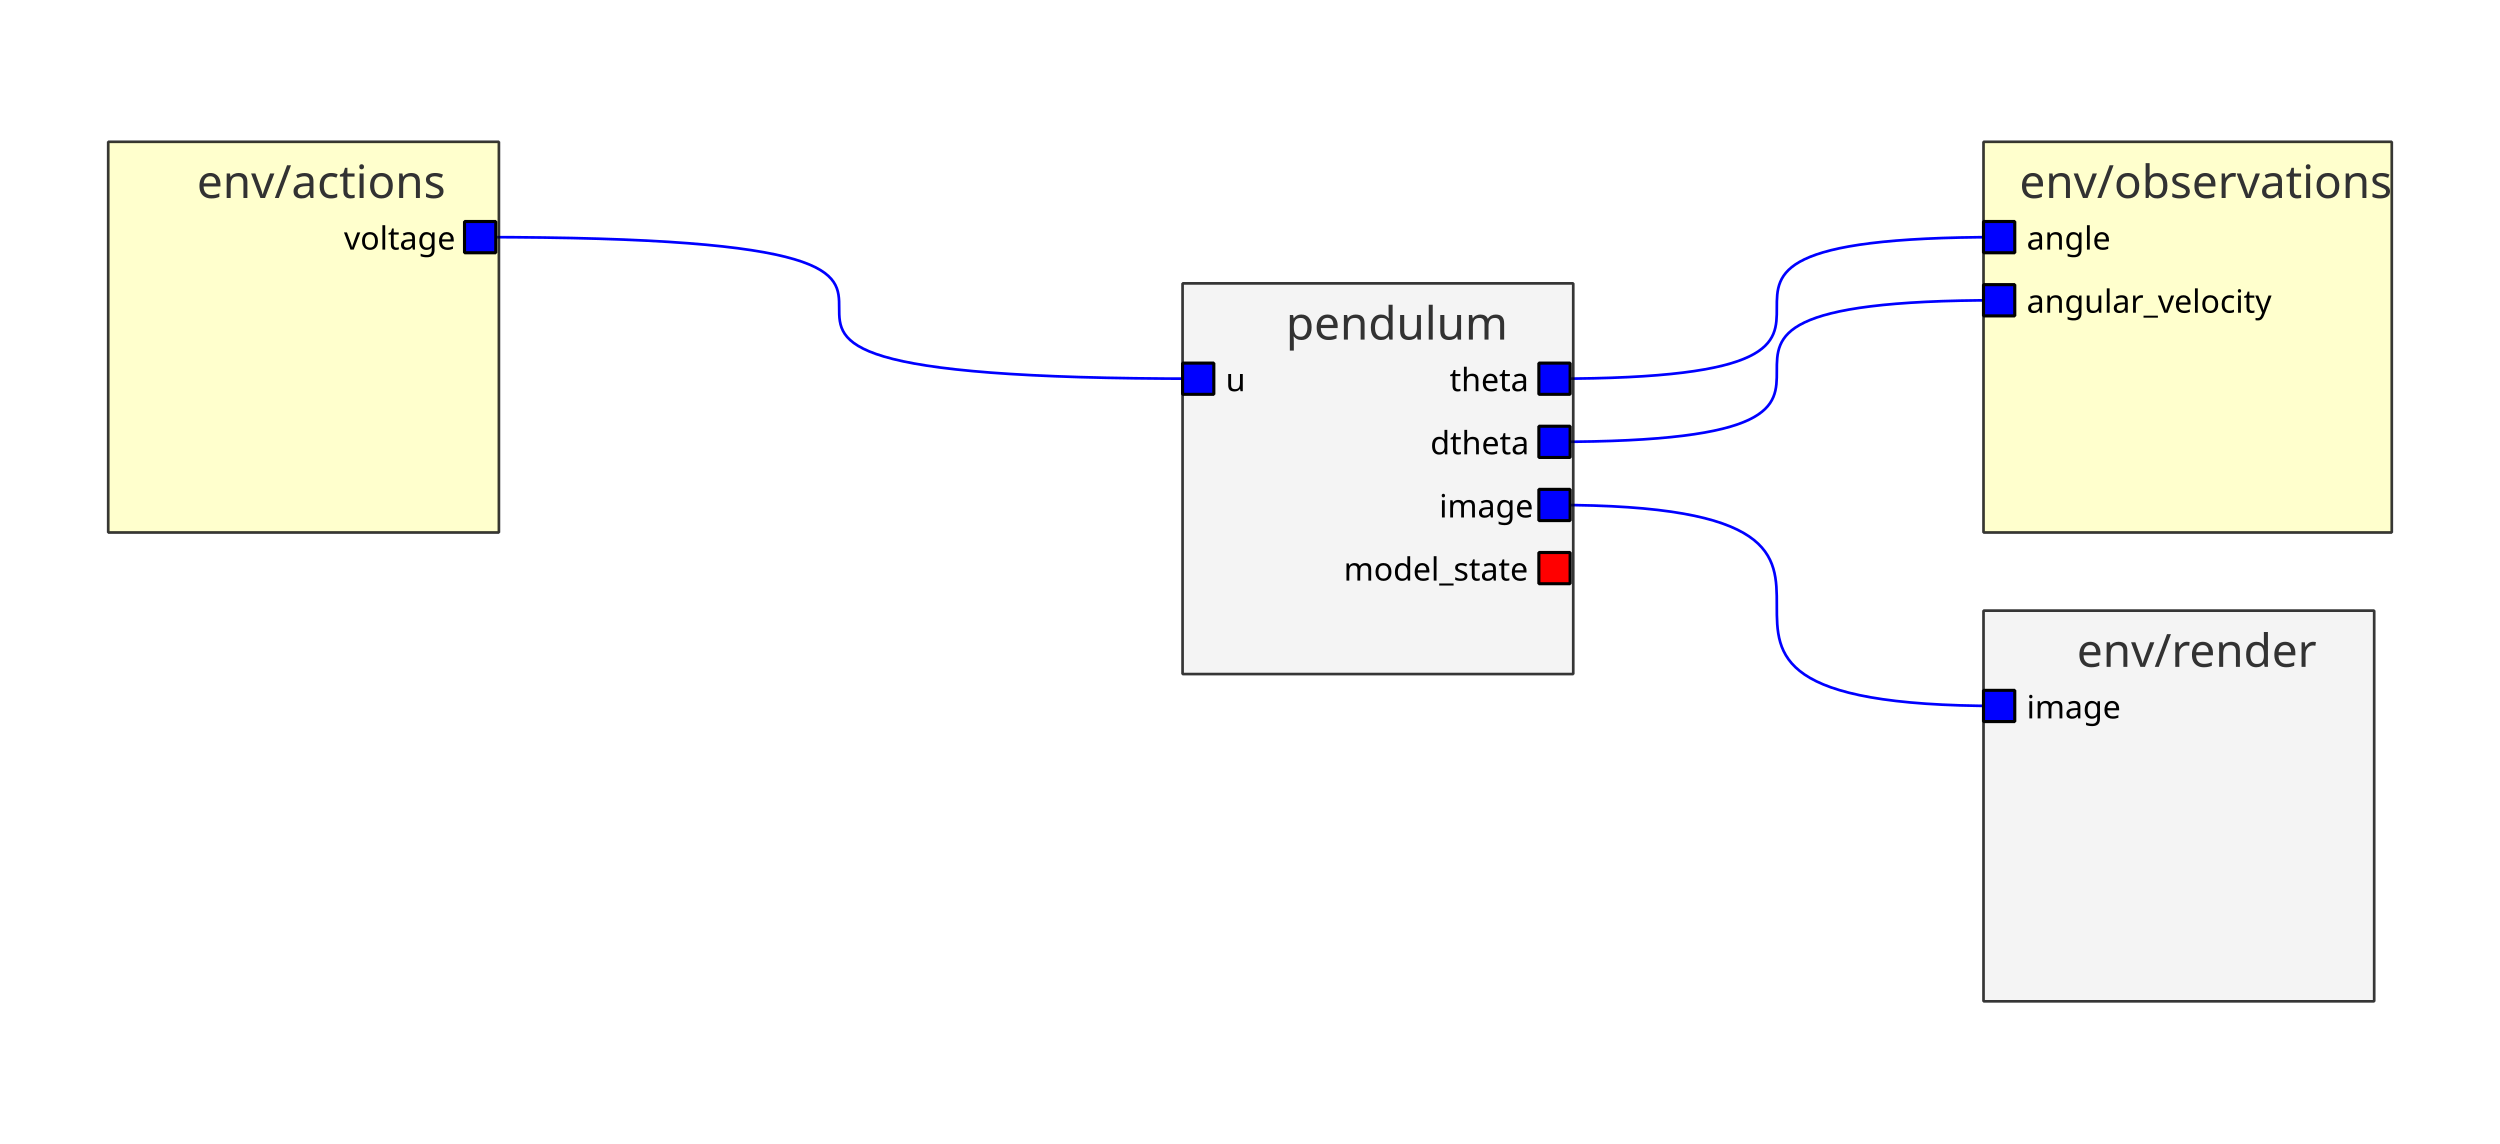
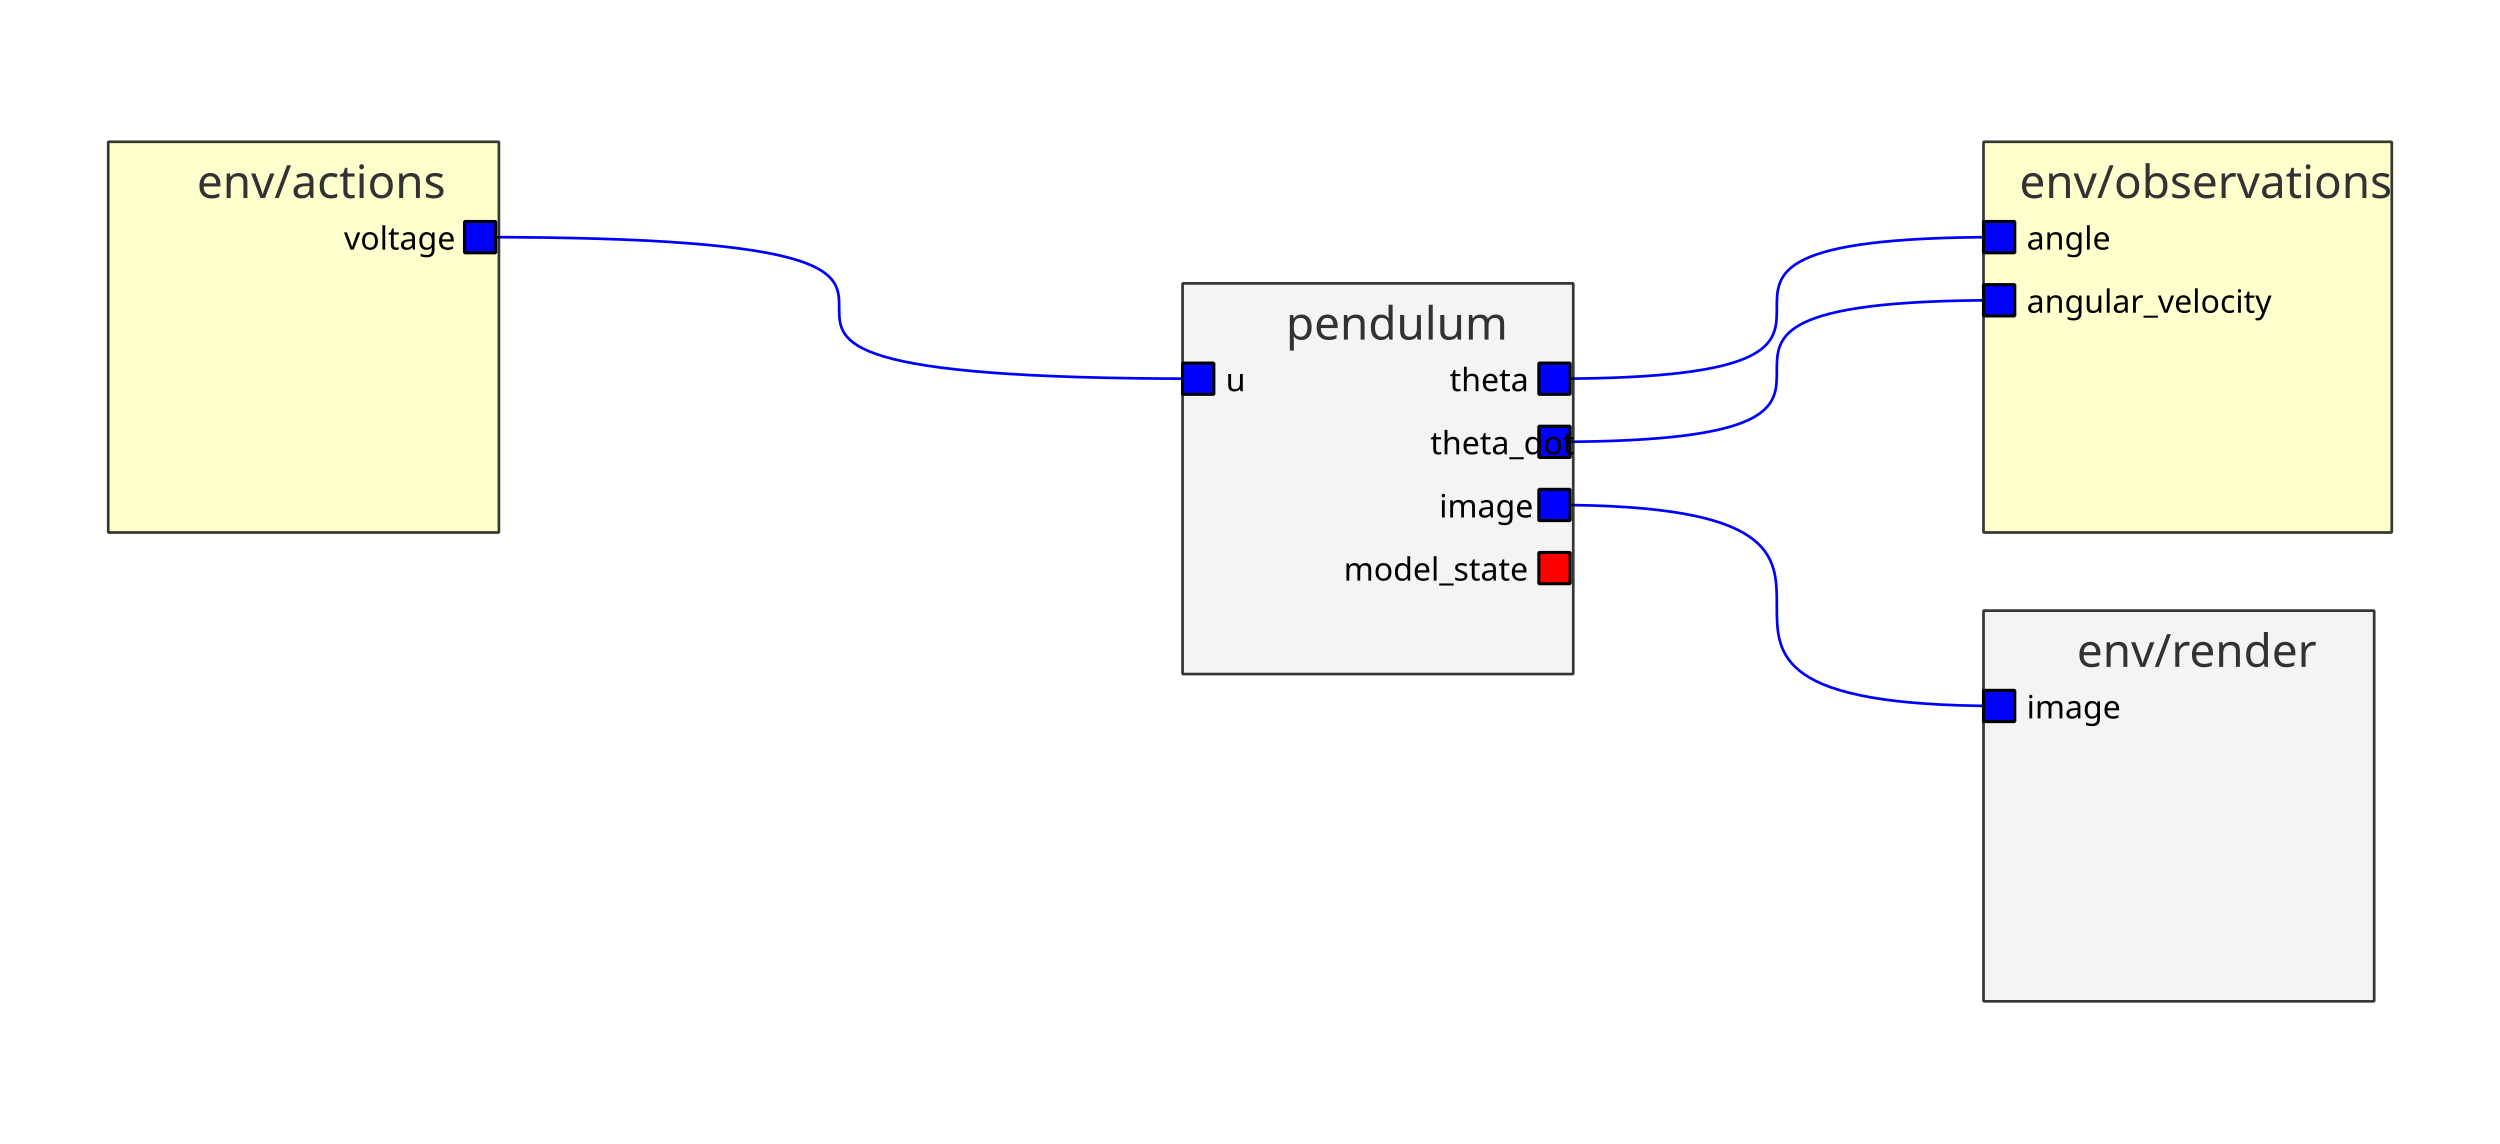
<svg xmlns="http://www.w3.org/2000/svg" version="1.2" baseProfile="tiny" viewBox="0 0 1848 845">
  <style>
    image {
        image-rendering: crisp-edges;
        image-rendering: -moz-crisp-edges;
        image-rendering: pixelated;
    }
</style>
  <rect width="100%" height="100%" style="fill:rgba(255, 255, 255, 1)" />
  <defs>
</defs>
  <g fill="none" stroke="black" stroke-width="1" fill-rule="evenodd" stroke-linecap="square" stroke-linejoin="bevel" id="RxViewBox_1">
    <g fill="none" stroke="none" font-family="Ubuntu" font-size="14.667" font-weight="400" font-style="normal">
      <path vector-effect="non-scaling-stroke" fill-rule="evenodd" d="M0.0,0.0 L1848.0,0.0 L1848.0,845.0 L0.0,845.0 L0.0,0.0 " />
    </g>
    <clipPath id="RxViewBox_1_clip">
      <path vector-effect="none" fill-rule="evenodd" d="M0.0,0.0 L1848.0,0.0 L1848.0,845.0 L0.0,845.0 L0.0,0.0 " stroke-width="1.0" />
    </clipPath>
    <g clip-path="url(#RxViewBox_1_clip)">
      <g fill="none" stroke="black" stroke-width="1" fill-rule="evenodd" stroke-linecap="square" stroke-linejoin="bevel" id="ChildGroup_1">
        <g fill="none" stroke="black" stroke-width="1" fill-rule="evenodd" stroke-linecap="square" stroke-linejoin="bevel" id="ConnectionItem_1">
          <g fill="none" stroke="#0000ff" stroke-opacity="1" stroke-width="2" stroke-linecap="square" stroke-linejoin="bevel" font-family="Ubuntu" font-size="14.667" font-weight="400" font-style="normal">
            <path vector-effect="non-scaling-stroke" fill-rule="evenodd" d="M354.929,175.291 C885.702,175.291 354.929,279.937 885.702,279.937 " />
          </g>
        </g>
        <g fill="none" stroke="black" stroke-width="1" fill-rule="evenodd" stroke-linecap="square" stroke-linejoin="bevel" id="ConnectionItem_2">
          <g fill="none" stroke="#0000ff" stroke-opacity="1" stroke-width="2" stroke-linecap="square" stroke-linejoin="bevel" font-family="Ubuntu" font-size="14.667" font-weight="400" font-style="normal">
            <path vector-effect="non-scaling-stroke" fill-rule="evenodd" d="M1149.083,279.937 C1477.764,279.937 1149.083,175.291 1477.764,175.291 " />
          </g>
        </g>
        <g fill="none" stroke="black" stroke-width="1" fill-rule="evenodd" stroke-linecap="square" stroke-linejoin="bevel" id="ConnectionItem_3">
          <g fill="none" stroke="#0000ff" stroke-opacity="1" stroke-width="2" stroke-linecap="square" stroke-linejoin="bevel" font-family="Ubuntu" font-size="14.667" font-weight="400" font-style="normal">
            <path vector-effect="non-scaling-stroke" fill-rule="evenodd" d="M1149.083,326.607 C1477.764,326.607 1149.083,221.96 1477.764,221.96 " />
          </g>
        </g>
        <g fill="none" stroke="black" stroke-width="1" fill-rule="evenodd" stroke-linecap="square" stroke-linejoin="bevel" id="ConnectionItem_4">
          <g fill="none" stroke="#0000ff" stroke-opacity="1" stroke-width="2" stroke-linecap="square" stroke-linejoin="bevel" font-family="Ubuntu" font-size="14.667" font-weight="400" font-style="normal">
            <path vector-effect="non-scaling-stroke" fill-rule="evenodd" d="M1149.083,373.275 C1477.764,373.275 1149.083,521.845 1477.764,521.845 " />
          </g>
        </g>
        <g fill="none" stroke="black" stroke-width="1" fill-rule="evenodd" stroke-linecap="square" stroke-linejoin="bevel" id="NodeGraphicsItem_1">
          <g fill="#ffff00" fill-opacity="0.196" stroke="#000000" stroke-opacity="0.784" stroke-width="2" stroke-linecap="square" stroke-linejoin="bevel" transform="matrix(2.31036,0,0,2.31036,79.9962,104.825)" font-family="Ubuntu" font-size="14.667" font-weight="400" font-style="normal">
            <rect vector-effect="non-scaling-stroke" x="0" y="0" width="125" height="125" />
          </g>
          <g fill="none" stroke="black" stroke-width="1" fill-rule="evenodd" stroke-linecap="square" stroke-linejoin="bevel" id="TextItem_1">
            <g fill="none" stroke="#323232" stroke-opacity="1" stroke-width="1" stroke-linecap="square" stroke-linejoin="bevel" transform="matrix(2.31036,0,0,2.31036,136.311,104.825)" font-family="Ubuntu" font-size="14.667" font-weight="400" font-style="normal">
              <text fill="#323232" fill-opacity="1" stroke="none" xml:space="preserve" x="4" y="17.984" font-family="Ubuntu" font-size="14.667" font-weight="400" font-style="normal">env/actions</text>
            </g>
          </g>
          <g fill="none" stroke="black" stroke-width="1" fill-rule="evenodd" stroke-linecap="square" stroke-linejoin="bevel" id="TerminalGraphicsItem_1">
            <g fill="none" stroke="black" stroke-width="1" fill-rule="evenodd" stroke-linecap="square" stroke-linejoin="bevel" id="QGraphicsRectItem_1">
              <g fill="#0000ff" fill-opacity="1" stroke="#000000" stroke-opacity="1" stroke-width="1" stroke-linecap="square" stroke-linejoin="bevel" transform="matrix(2.31036,0,0,2.31036,343.377,163.74)" font-family="Ubuntu" font-size="14.667" font-weight="400" font-style="normal">
                <rect x="0" y="0" width="10" height="10" />
              </g>
            </g>
            <g fill="none" stroke="black" stroke-width="1" fill-rule="evenodd" stroke-linecap="square" stroke-linejoin="bevel" id="TextItem_2">
              <g fill="none" stroke="#000000" stroke-opacity="1" stroke-width="1" stroke-linecap="square" stroke-linejoin="bevel" transform="matrix(1.61725,0,0,1.61725,247.783,155.422)" font-family="Ubuntu" font-size="14.667" font-weight="400" font-style="normal">
                <text fill="#000000" fill-opacity="1" stroke="none" xml:space="preserve" x="4" y="17.984" font-family="Ubuntu" font-size="14.667" font-weight="400" font-style="normal">voltage</text>
              </g>
            </g>
          </g>
        </g>
        <g fill="none" stroke="black" stroke-width="1" fill-rule="evenodd" stroke-linecap="square" stroke-linejoin="bevel" id="NodeGraphicsItem_2">
          <g fill="#c8c8c8" fill-opacity="0.196" stroke="#000000" stroke-opacity="0.784" stroke-width="2" stroke-linecap="square" stroke-linejoin="bevel" transform="matrix(2.31036,0,0,2.31036,874.151,209.472)" font-family="Ubuntu" font-size="14.667" font-weight="400" font-style="normal">
            <rect vector-effect="non-scaling-stroke" x="0" y="0" width="125" height="125" />
          </g>
          <g fill="none" stroke="black" stroke-width="1" fill-rule="evenodd" stroke-linecap="square" stroke-linejoin="bevel" id="TextItem_3">
            <g fill="none" stroke="#323232" stroke-opacity="1" stroke-width="1" stroke-linecap="square" stroke-linejoin="bevel" transform="matrix(2.31036,0,0,2.31036,941.314,209.472)" font-family="Ubuntu" font-size="14.667" font-weight="400" font-style="normal">
              <text fill="#323232" fill-opacity="1" stroke="none" xml:space="preserve" x="4" y="17.984" font-family="Ubuntu" font-size="14.667" font-weight="400" font-style="normal">pendulum</text>
            </g>
          </g>
          <g fill="none" stroke="black" stroke-width="1" fill-rule="evenodd" stroke-linecap="square" stroke-linejoin="bevel" id="TerminalGraphicsItem_2">
            <g fill="none" stroke="black" stroke-width="1" fill-rule="evenodd" stroke-linecap="square" stroke-linejoin="bevel" id="QGraphicsRectItem_2">
              <g fill="#0000ff" fill-opacity="1" stroke="#000000" stroke-opacity="1" stroke-width="1" stroke-linecap="square" stroke-linejoin="bevel" transform="matrix(2.31036,0,0,2.31036,1137.53,268.386)" font-family="Ubuntu" font-size="14.667" font-weight="400" font-style="normal">
                <rect x="0" y="0" width="10" height="10" />
              </g>
            </g>
            <g fill="none" stroke="black" stroke-width="1" fill-rule="evenodd" stroke-linecap="square" stroke-linejoin="bevel" id="TextItem_4">
              <g fill="none" stroke="#000000" stroke-opacity="1" stroke-width="1" stroke-linecap="square" stroke-linejoin="bevel" transform="matrix(1.61725,0,0,1.61725,1065.08,260.069)" font-family="Ubuntu" font-size="14.667" font-weight="400" font-style="normal">
                <text fill="#000000" fill-opacity="1" stroke="none" xml:space="preserve" x="4" y="17.984" font-family="Ubuntu" font-size="14.667" font-weight="400" font-style="normal">theta</text>
              </g>
            </g>
          </g>
          <g fill="none" stroke="black" stroke-width="1" fill-rule="evenodd" stroke-linecap="square" stroke-linejoin="bevel" id="TerminalGraphicsItem_3">
            <g fill="none" stroke="black" stroke-width="1" fill-rule="evenodd" stroke-linecap="square" stroke-linejoin="bevel" id="QGraphicsRectItem_3">
              <g fill="#0000ff" fill-opacity="1" stroke="#000000" stroke-opacity="1" stroke-width="1" stroke-linecap="square" stroke-linejoin="bevel" transform="matrix(2.31036,0,0,2.31036,1137.53,315.055)" font-family="Ubuntu" font-size="14.667" font-weight="400" font-style="normal">
                <rect x="0" y="0" width="10" height="10" />
              </g>
            </g>
            <g fill="none" stroke="black" stroke-width="1" fill-rule="evenodd" stroke-linecap="square" stroke-linejoin="bevel" id="TextItem_5">
              <g fill="none" stroke="#000000" stroke-opacity="1" stroke-width="1" stroke-linecap="square" stroke-linejoin="bevel" transform="matrix(1.61725,0,0,1.61725,1050.81,306.738)" font-family="Ubuntu" font-size="14.667" font-weight="400" font-style="normal">
-                 <text fill="#000000" fill-opacity="1" stroke="none" xml:space="preserve" x="4" y="17.984" font-family="Ubuntu" font-size="14.667" font-weight="400" font-style="normal">dtheta</text>
+                 <text fill="#000000" fill-opacity="1" stroke="none" xml:space="preserve" x="4" y="17.984" font-family="Ubuntu" font-size="14.667" font-weight="400" font-style="normal">theta_dot</text>
              </g>
            </g>
          </g>
          <g fill="none" stroke="black" stroke-width="1" fill-rule="evenodd" stroke-linecap="square" stroke-linejoin="bevel" id="TerminalGraphicsItem_4">
            <g fill="none" stroke="black" stroke-width="1" fill-rule="evenodd" stroke-linecap="square" stroke-linejoin="bevel" id="QGraphicsRectItem_4">
              <g fill="#0000ff" fill-opacity="1" stroke="#000000" stroke-opacity="1" stroke-width="1" stroke-linecap="square" stroke-linejoin="bevel" transform="matrix(2.31036,0,0,2.31036,1137.53,361.725)" font-family="Ubuntu" font-size="14.667" font-weight="400" font-style="normal">
                <rect x="0" y="0" width="10" height="10" />
              </g>
            </g>
            <g fill="none" stroke="black" stroke-width="1" fill-rule="evenodd" stroke-linecap="square" stroke-linejoin="bevel" id="TextItem_6">
              <g fill="none" stroke="#000000" stroke-opacity="1" stroke-width="1" stroke-linecap="square" stroke-linejoin="bevel" transform="matrix(1.61725,0,0,1.61725,1057.4,353.407)" font-family="Ubuntu" font-size="14.667" font-weight="400" font-style="normal">
                <text fill="#000000" fill-opacity="1" stroke="none" xml:space="preserve" x="4" y="17.984" font-family="Ubuntu" font-size="14.667" font-weight="400" font-style="normal">image</text>
              </g>
            </g>
          </g>
          <g fill="none" stroke="black" stroke-width="1" fill-rule="evenodd" stroke-linecap="square" stroke-linejoin="bevel" id="TerminalGraphicsItem_5">
            <g fill="none" stroke="black" stroke-width="1" fill-rule="evenodd" stroke-linecap="square" stroke-linejoin="bevel" id="QGraphicsRectItem_5">
              <g fill="#ff0000" fill-opacity="1" stroke="#000000" stroke-opacity="1" stroke-width="1" stroke-linecap="square" stroke-linejoin="bevel" transform="matrix(2.31036,0,0,2.31036,1137.53,408.394)" font-family="Ubuntu" font-size="14.667" font-weight="400" font-style="normal">
                <rect x="0" y="0" width="10" height="10" />
              </g>
            </g>
            <g fill="none" stroke="black" stroke-width="1" fill-rule="evenodd" stroke-linecap="square" stroke-linejoin="bevel" id="TextItem_7">
              <g fill="none" stroke="#000000" stroke-opacity="1" stroke-width="1" stroke-linecap="square" stroke-linejoin="bevel" transform="matrix(1.61725,0,0,1.61725,986.825,400.077)" font-family="Ubuntu" font-size="14.667" font-weight="400" font-style="normal">
                <text fill="#000000" fill-opacity="1" stroke="none" xml:space="preserve" x="4" y="17.984" font-family="Ubuntu" font-size="14.667" font-weight="400" font-style="normal">model_state</text>
              </g>
            </g>
          </g>
          <g fill="none" stroke="black" stroke-width="1" fill-rule="evenodd" stroke-linecap="square" stroke-linejoin="bevel" id="TerminalGraphicsItem_6">
            <g fill="none" stroke="black" stroke-width="1" fill-rule="evenodd" stroke-linecap="square" stroke-linejoin="bevel" id="QGraphicsRectItem_6">
              <g fill="#0000ff" fill-opacity="1" stroke="#000000" stroke-opacity="1" stroke-width="1" stroke-linecap="square" stroke-linejoin="bevel" transform="matrix(2.31036,0,0,2.31036,874.151,268.386)" font-family="Ubuntu" font-size="14.667" font-weight="400" font-style="normal">
                <rect x="0" y="0" width="10" height="10" />
              </g>
            </g>
            <g fill="none" stroke="black" stroke-width="1" fill-rule="evenodd" stroke-linecap="square" stroke-linejoin="bevel" id="TextItem_8">
              <g fill="none" stroke="#000000" stroke-opacity="1" stroke-width="1" stroke-linecap="square" stroke-linejoin="bevel" transform="matrix(1.61725,0,0,1.61725,899.565,260.069)" font-family="Ubuntu" font-size="14.667" font-weight="400" font-style="normal">
                <text fill="#000000" fill-opacity="1" stroke="none" xml:space="preserve" x="4" y="17.984" font-family="Ubuntu" font-size="14.667" font-weight="400" font-style="normal">u</text>
              </g>
            </g>
          </g>
        </g>
        <g fill="none" stroke="black" stroke-width="1" fill-rule="evenodd" stroke-linecap="square" stroke-linejoin="bevel" id="NodeGraphicsItem_3">
          <g fill="#ffff00" fill-opacity="0.196" stroke="#000000" stroke-opacity="0.784" stroke-width="2" stroke-linecap="square" stroke-linejoin="bevel" transform="matrix(2.31036,0,0,2.31036,1466.21,104.825)" font-family="Ubuntu" font-size="14.667" font-weight="400" font-style="normal">
            <rect vector-effect="non-scaling-stroke" x="0" y="0" width="130.625" height="125" />
          </g>
          <g fill="none" stroke="black" stroke-width="1" fill-rule="evenodd" stroke-linecap="square" stroke-linejoin="bevel" id="TextItem_9">
            <g fill="none" stroke="#323232" stroke-opacity="1" stroke-width="1" stroke-linecap="square" stroke-linejoin="bevel" transform="matrix(2.31036,0,0,2.31036,1483.54,104.825)" font-family="Ubuntu" font-size="14.667" font-weight="400" font-style="normal">
              <text fill="#323232" fill-opacity="1" stroke="none" xml:space="preserve" x="4" y="17.984" font-family="Ubuntu" font-size="14.667" font-weight="400" font-style="normal">env/observations</text>
            </g>
          </g>
          <g fill="none" stroke="black" stroke-width="1" fill-rule="evenodd" stroke-linecap="square" stroke-linejoin="bevel" id="TerminalGraphicsItem_7">
            <g fill="none" stroke="black" stroke-width="1" fill-rule="evenodd" stroke-linecap="square" stroke-linejoin="bevel" id="QGraphicsRectItem_7">
              <g fill="#0000ff" fill-opacity="1" stroke="#000000" stroke-opacity="1" stroke-width="1" stroke-linecap="square" stroke-linejoin="bevel" transform="matrix(2.31036,0,0,2.31036,1466.21,163.74)" font-family="Ubuntu" font-size="14.667" font-weight="400" font-style="normal">
                <rect x="0" y="0" width="10" height="10" />
              </g>
            </g>
            <g fill="none" stroke="black" stroke-width="1" fill-rule="evenodd" stroke-linecap="square" stroke-linejoin="bevel" id="TextItem_10">
              <g fill="none" stroke="#000000" stroke-opacity="1" stroke-width="1" stroke-linecap="square" stroke-linejoin="bevel" transform="matrix(1.61725,0,0,1.61725,1491.63,155.422)" font-family="Ubuntu" font-size="14.667" font-weight="400" font-style="normal">
                <text fill="#000000" fill-opacity="1" stroke="none" xml:space="preserve" x="4" y="17.984" font-family="Ubuntu" font-size="14.667" font-weight="400" font-style="normal">angle</text>
              </g>
            </g>
          </g>
          <g fill="none" stroke="black" stroke-width="1" fill-rule="evenodd" stroke-linecap="square" stroke-linejoin="bevel" id="TerminalGraphicsItem_8">
            <g fill="none" stroke="black" stroke-width="1" fill-rule="evenodd" stroke-linecap="square" stroke-linejoin="bevel" id="QGraphicsRectItem_8">
              <g fill="#0000ff" fill-opacity="1" stroke="#000000" stroke-opacity="1" stroke-width="1" stroke-linecap="square" stroke-linejoin="bevel" transform="matrix(2.31036,0,0,2.31036,1466.21,210.409)" font-family="Ubuntu" font-size="14.667" font-weight="400" font-style="normal">
                <rect x="0" y="0" width="10" height="10" />
              </g>
            </g>
            <g fill="none" stroke="black" stroke-width="1" fill-rule="evenodd" stroke-linecap="square" stroke-linejoin="bevel" id="TextItem_11">
              <g fill="none" stroke="#000000" stroke-opacity="1" stroke-width="1" stroke-linecap="square" stroke-linejoin="bevel" transform="matrix(1.61725,0,0,1.61725,1491.63,202.092)" font-family="Ubuntu" font-size="14.667" font-weight="400" font-style="normal">
                <text fill="#000000" fill-opacity="1" stroke="none" xml:space="preserve" x="4" y="17.984" font-family="Ubuntu" font-size="14.667" font-weight="400" font-style="normal">angular_velocity</text>
              </g>
            </g>
          </g>
        </g>
        <g fill="none" stroke="black" stroke-width="1" fill-rule="evenodd" stroke-linecap="square" stroke-linejoin="bevel" id="NodeGraphicsItem_4">
          <g fill="#c8c8c8" fill-opacity="0.196" stroke="#000000" stroke-opacity="0.784" stroke-width="2" stroke-linecap="square" stroke-linejoin="bevel" transform="matrix(2.31036,0,0,2.31036,1466.21,451.38)" font-family="Ubuntu" font-size="14.667" font-weight="400" font-style="normal">
            <rect vector-effect="non-scaling-stroke" x="0" y="0" width="125" height="125" />
          </g>
          <g fill="none" stroke="black" stroke-width="1" fill-rule="evenodd" stroke-linecap="square" stroke-linejoin="bevel" id="TextItem_12">
            <g fill="none" stroke="#323232" stroke-opacity="1" stroke-width="1" stroke-linecap="square" stroke-linejoin="bevel" transform="matrix(2.31036,0,0,2.31036,1525.98,451.38)" font-family="Ubuntu" font-size="14.667" font-weight="400" font-style="normal">
              <text fill="#323232" fill-opacity="1" stroke="none" xml:space="preserve" x="4" y="17.984" font-family="Ubuntu" font-size="14.667" font-weight="400" font-style="normal">env/render</text>
            </g>
          </g>
          <g fill="none" stroke="black" stroke-width="1" fill-rule="evenodd" stroke-linecap="square" stroke-linejoin="bevel" id="TerminalGraphicsItem_9">
            <g fill="none" stroke="black" stroke-width="1" fill-rule="evenodd" stroke-linecap="square" stroke-linejoin="bevel" id="QGraphicsRectItem_9">
              <g fill="#0000ff" fill-opacity="1" stroke="#000000" stroke-opacity="1" stroke-width="1" stroke-linecap="square" stroke-linejoin="bevel" transform="matrix(2.31036,0,0,2.31036,1466.21,510.294)" font-family="Ubuntu" font-size="14.667" font-weight="400" font-style="normal">
                <rect x="0" y="0" width="10" height="10" />
              </g>
            </g>
            <g fill="none" stroke="black" stroke-width="1" fill-rule="evenodd" stroke-linecap="square" stroke-linejoin="bevel" id="TextItem_13">
              <g fill="none" stroke="#000000" stroke-opacity="1" stroke-width="1" stroke-linecap="square" stroke-linejoin="bevel" transform="matrix(1.61725,0,0,1.61725,1491.63,501.976)" font-family="Ubuntu" font-size="14.667" font-weight="400" font-style="normal">
                <text fill="#000000" fill-opacity="1" stroke="none" xml:space="preserve" x="4" y="17.984" font-family="Ubuntu" font-size="14.667" font-weight="400" font-style="normal">image</text>
              </g>
            </g>
          </g>
        </g>
      </g>
      <g fill="none" stroke="black" stroke-width="1" fill-rule="evenodd" stroke-linecap="square" stroke-linejoin="bevel" id="QGraphicsRectItem_10">
        <g fill="none" stroke="none" transform="matrix(1,0,0,1,0,0)" font-family="Ubuntu" font-size="14.667" font-weight="400" font-style="normal">
          <rect vector-effect="non-scaling-stroke" x="0" y="0" width="1848" height="845" />
        </g>
      </g>
    </g>
  </g>
</svg>
